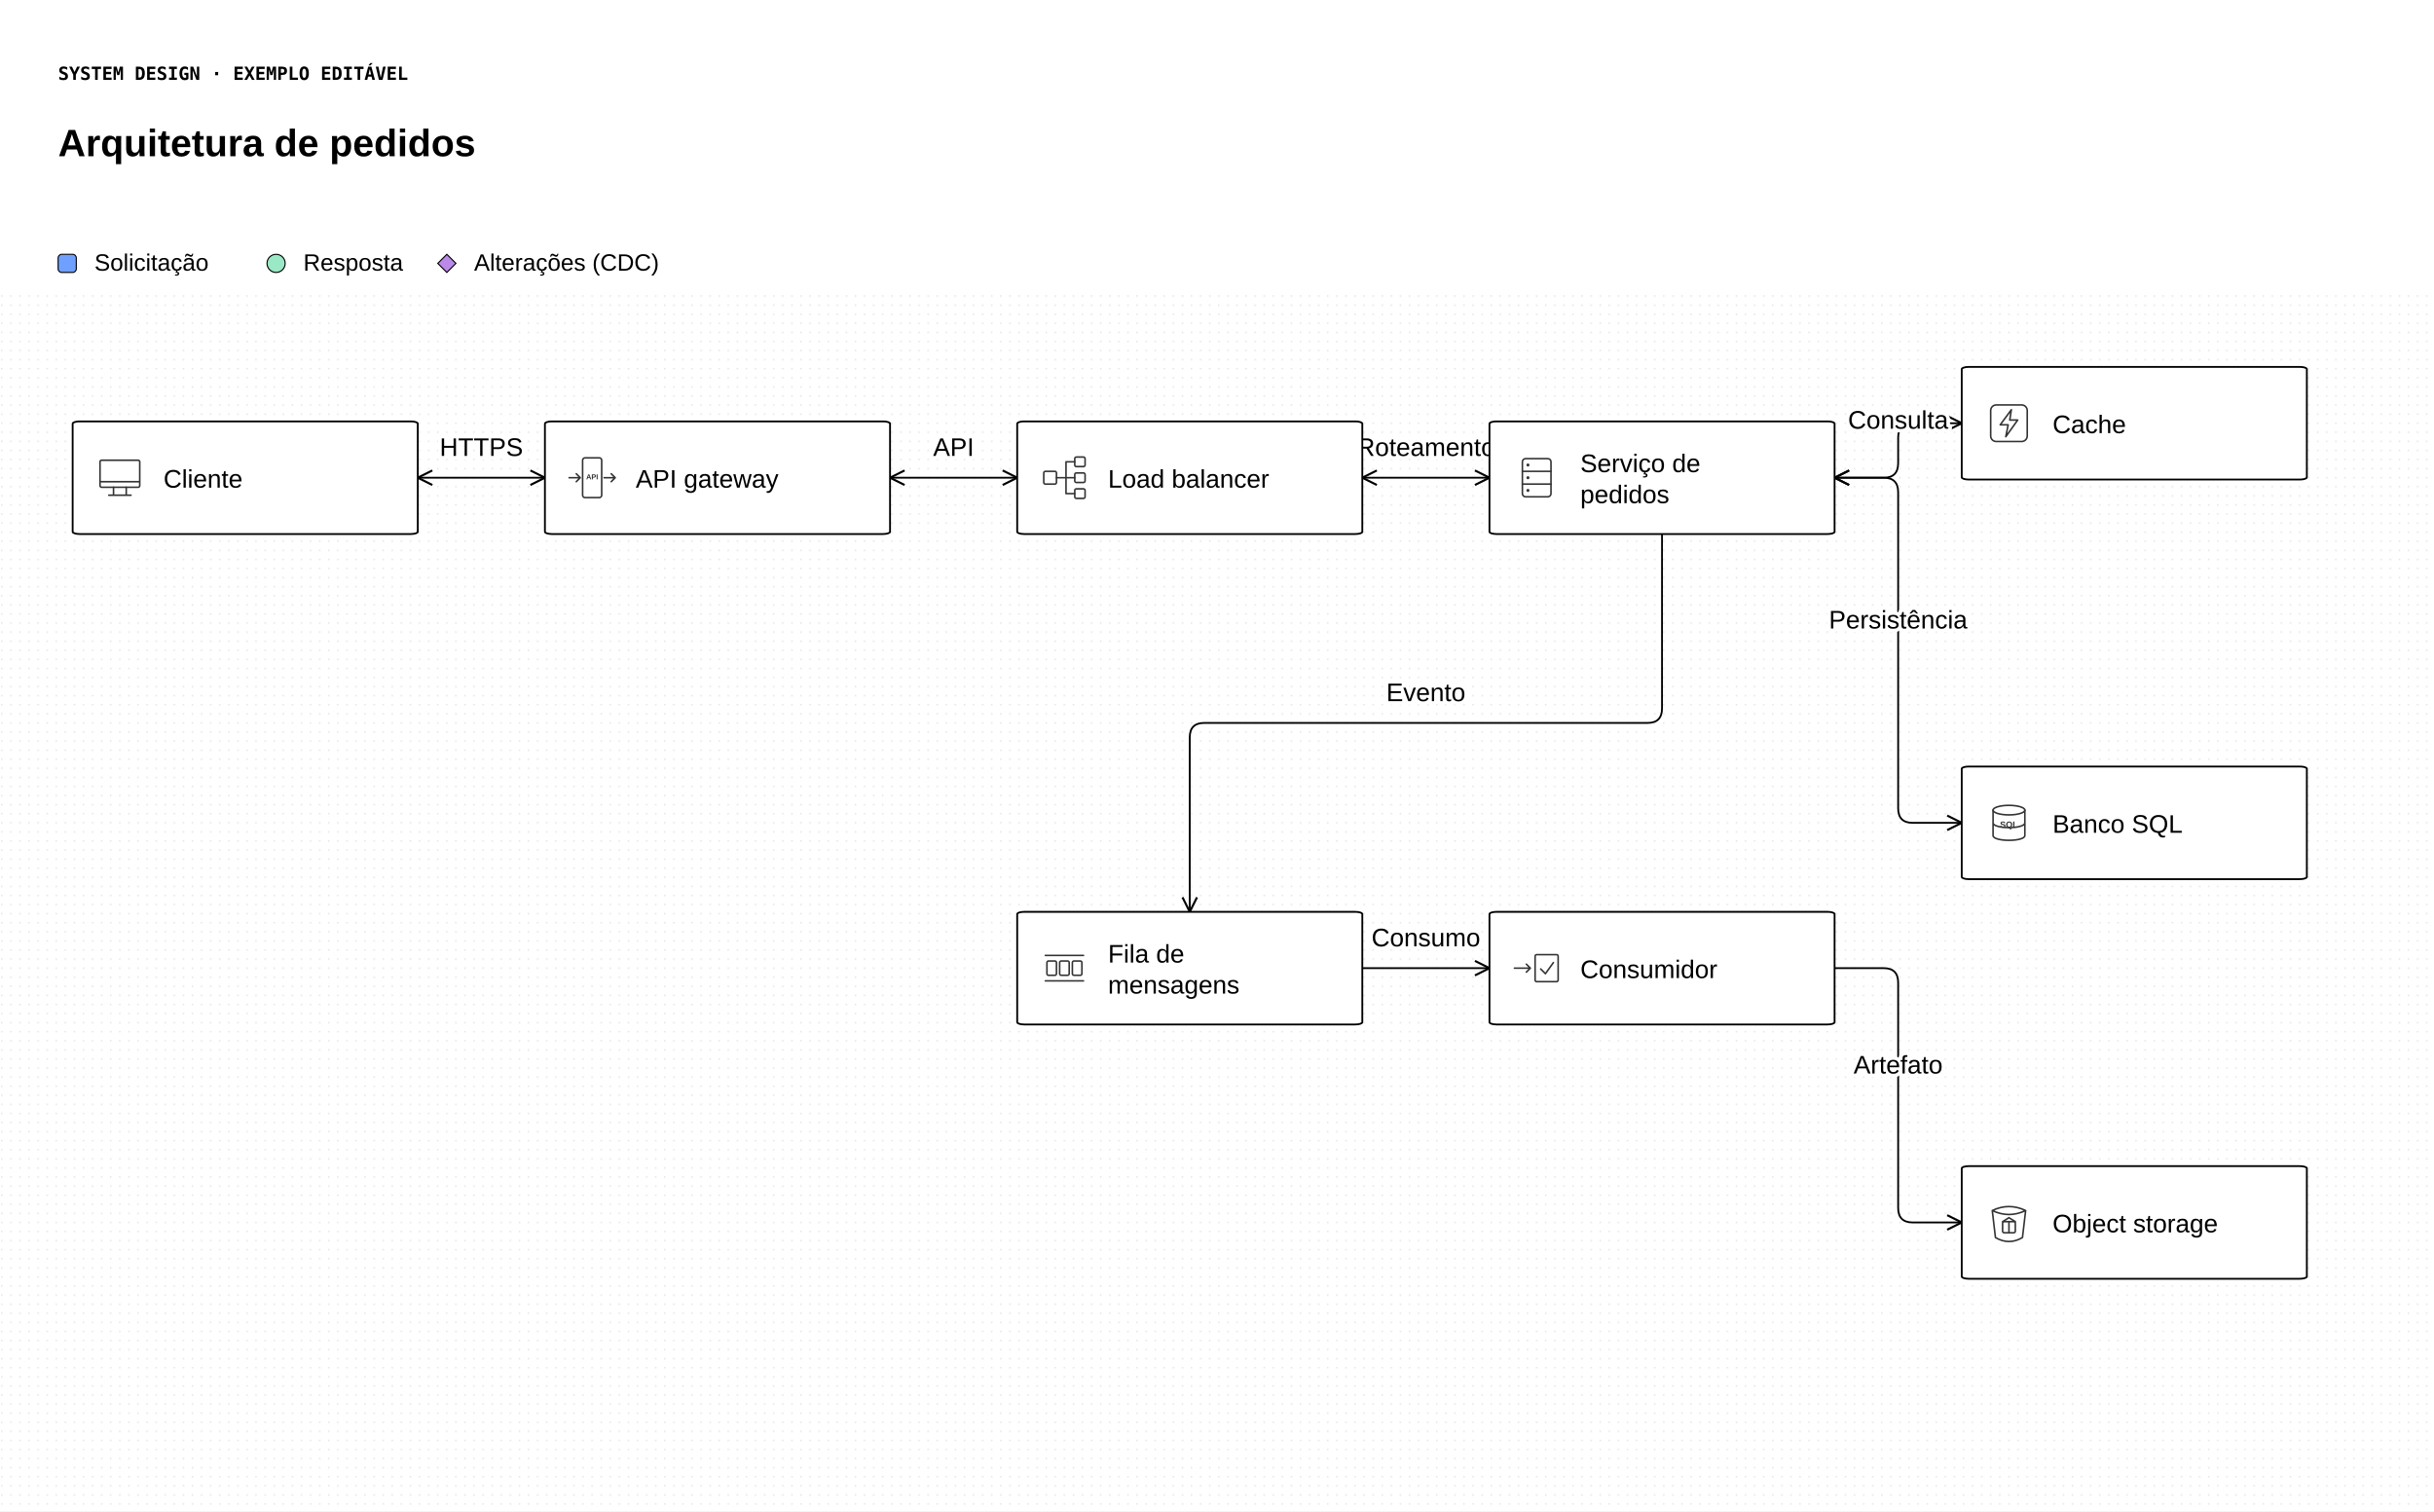
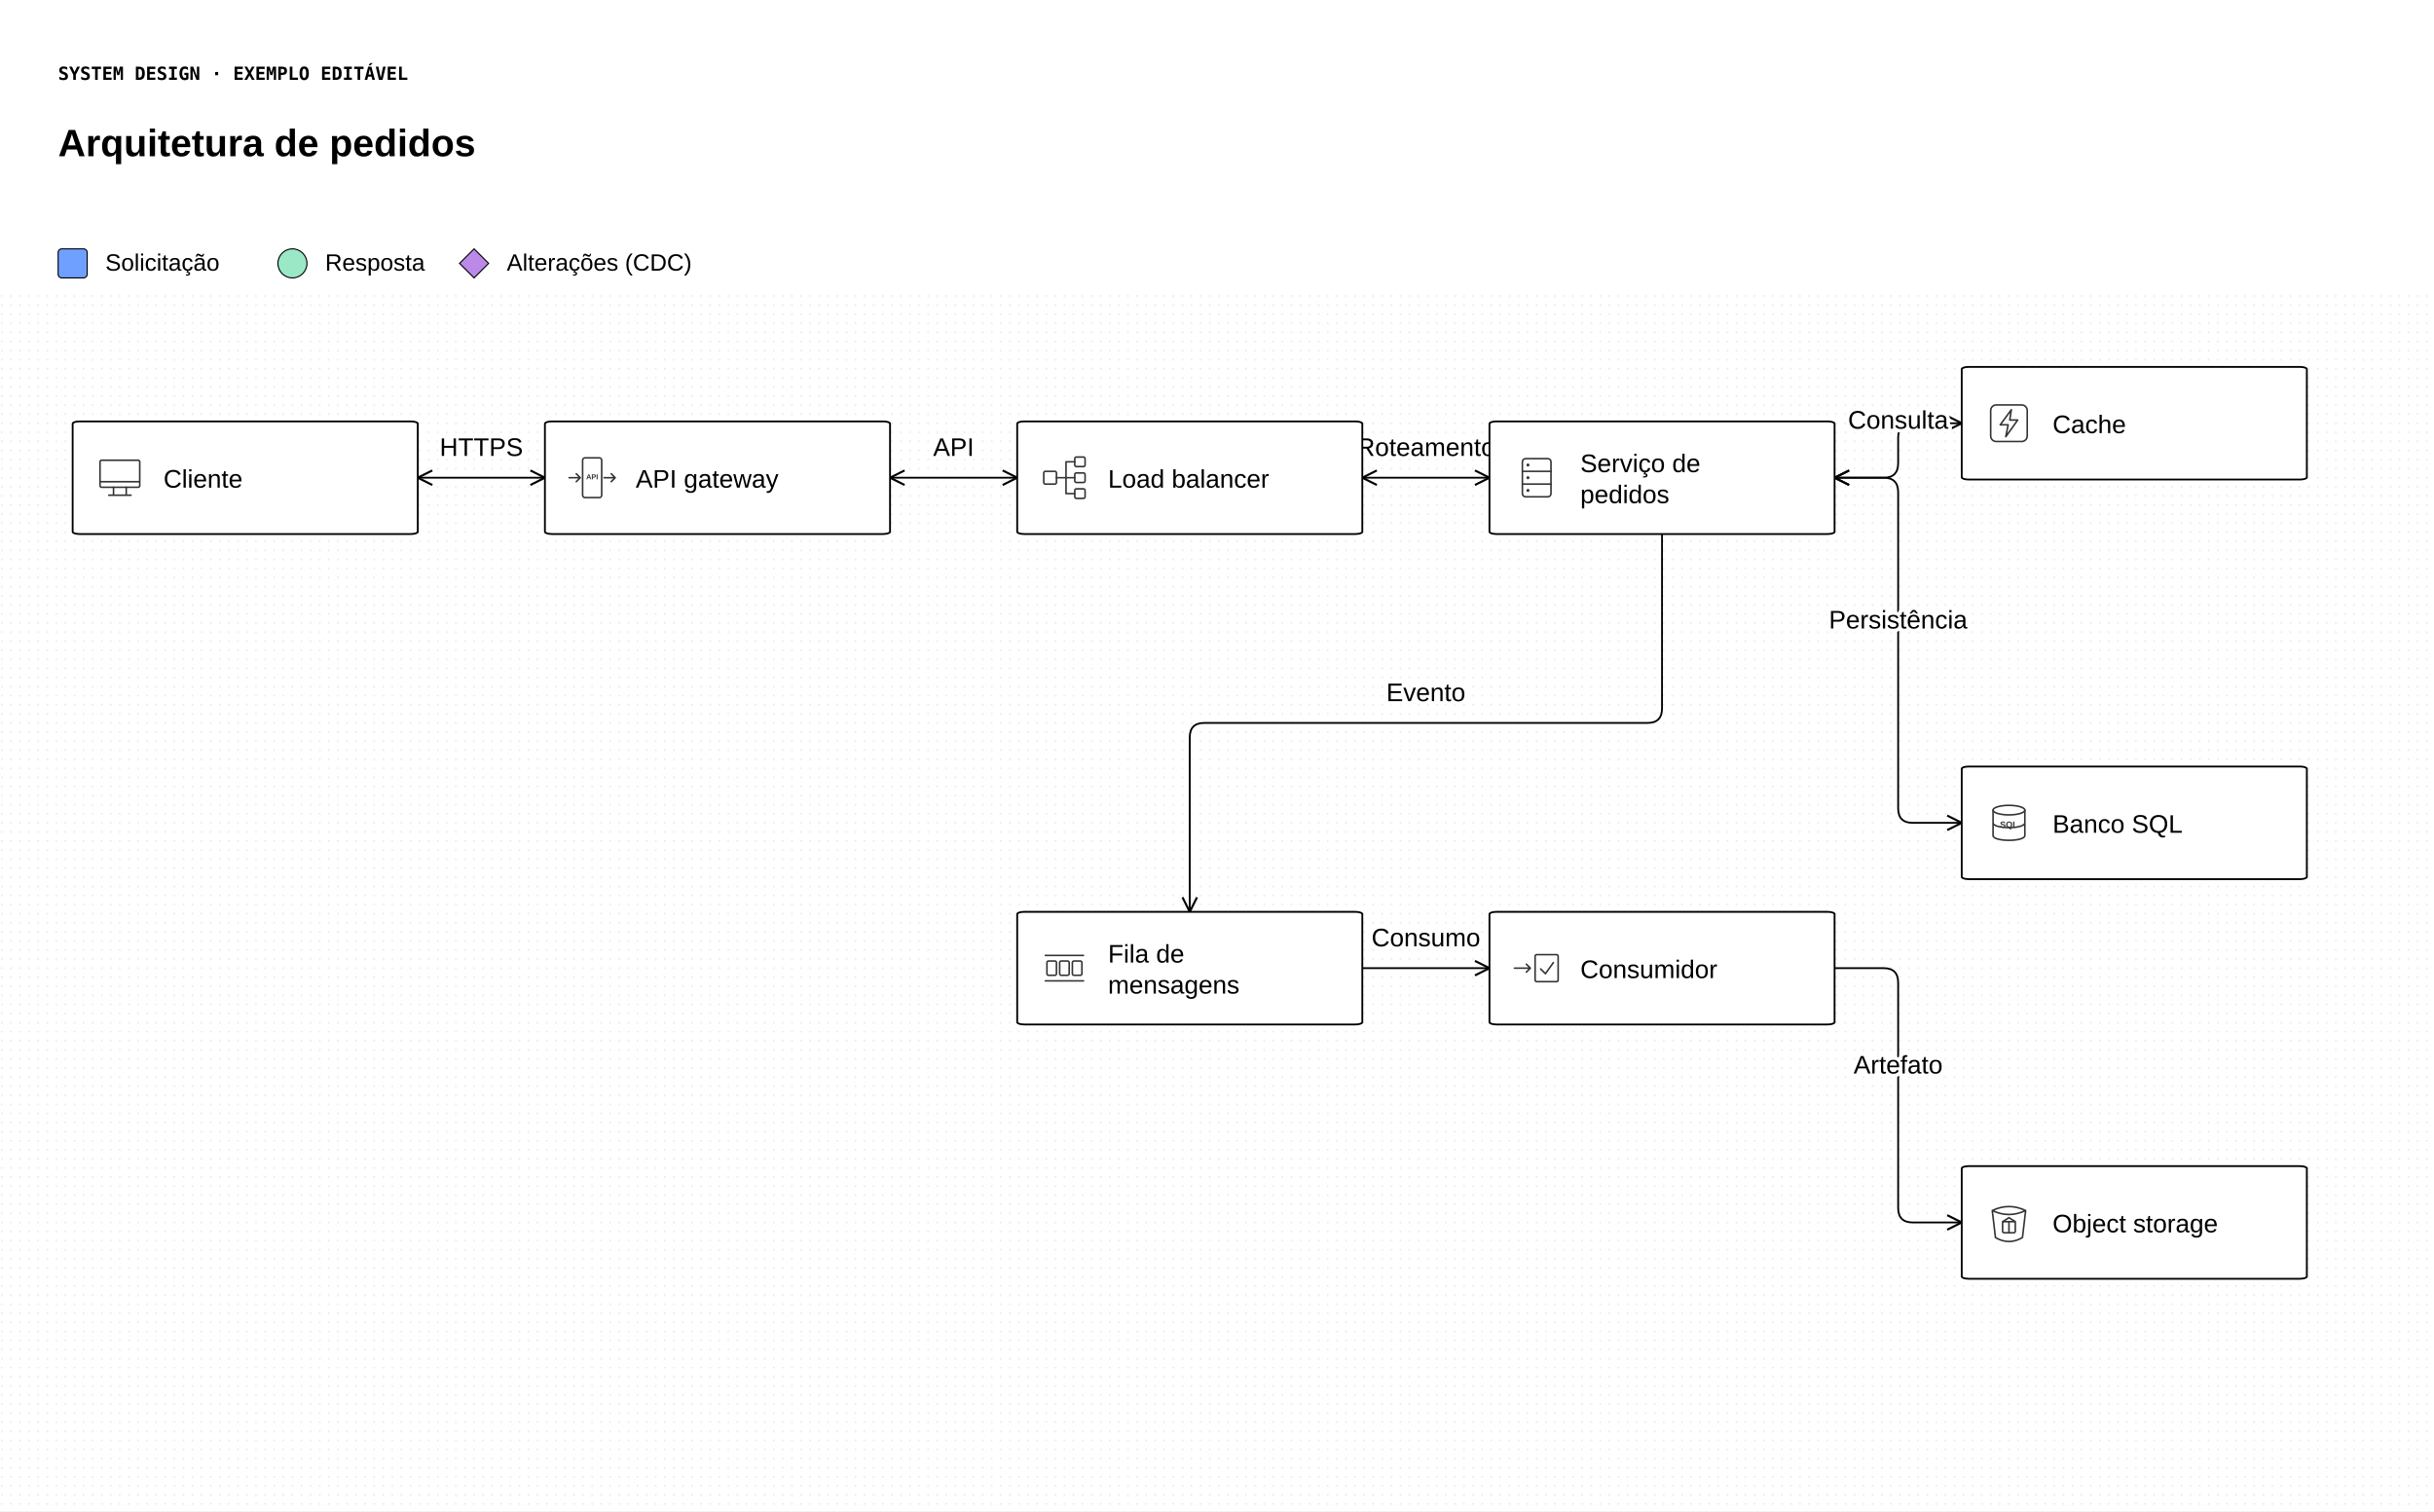
<svg xmlns="http://www.w3.org/2000/svg" viewBox="0 0 1340 832" width="1340" height="832" role="img" aria-label="Arquitetura de pedidos">
  <style>:root{font-size:1rem}text{font-family:Arial,sans-serif;fill:#000}.kicker{font-family:monospace;font-size:10px;font-weight:600}.figure-title{font-size:21px;font-weight:700}.description{font-size:13px}.legend-label{font-size:13px}.edge-label{paint-order:stroke;stroke:white;stroke-width:4px;stroke-linejoin:round}.rail{fill:none;stroke:black;stroke-width:1;stroke-linecap:round;stroke-linejoin:round}.node-shape{stroke-linejoin:round}.selection{fill:none;stroke:#1675df;stroke-width:1.5;stroke-dasharray:4 3;pointer-events:none}.hit{stroke:transparent;stroke-width:16;fill:none;cursor:pointer}.node{cursor:move}.node text,.icon,.packet,.flow-token{pointer-events:none}.flow-token{overflow:visible}.resize{fill:white;stroke:#1675df;cursor:nwse-resize}.port{fill:white;stroke:#2563eb;stroke-width:1.5;opacity:0;cursor:crosshair}.node:hover&gt;.port,.node.selected&gt;.port,.connecting .port{opacity:1}.diagram-controls{cursor:pointer}@media(prefers-reduced-motion:reduce){.packet{display:none}.protocol-packet{display:inline;opacity:.5!important}}</style>
  <defs>
    <pattern id="af-grid" width="5" height="5" patternUnits="userSpaceOnUse">
      <circle cx="1" cy="1" r=".45" fill="#e2e2e2" />
    </pattern>
    <marker id="af-edge-0-arrow" viewBox="0 0 10 10" markerWidth="10" markerHeight="10" refX="9" refY="5" orient="auto-start-reverse" markerUnits="userSpaceOnUse">
      <path d="M1 1L9 5L1 9" fill="none" stroke="#000000" stroke-width="1.15" />
    </marker>
    <marker id="af-edge-1-arrow" viewBox="0 0 10 10" markerWidth="10" markerHeight="10" refX="9" refY="5" orient="auto-start-reverse" markerUnits="userSpaceOnUse">
      <path d="M1 1L9 5L1 9" fill="none" stroke="#000000" stroke-width="1.15" />
    </marker>
    <marker id="af-edge-2-arrow" viewBox="0 0 10 10" markerWidth="10" markerHeight="10" refX="9" refY="5" orient="auto-start-reverse" markerUnits="userSpaceOnUse">
      <path d="M1 1L9 5L1 9" fill="none" stroke="#000000" stroke-width="1.15" />
    </marker>
    <marker id="af-edge-3-arrow" viewBox="0 0 10 10" markerWidth="10" markerHeight="10" refX="9" refY="5" orient="auto-start-reverse" markerUnits="userSpaceOnUse">
      <path d="M1 1L9 5L1 9" fill="none" stroke="#000000" stroke-width="1.15" />
    </marker>
    <marker id="af-edge-4-arrow" viewBox="0 0 10 10" markerWidth="10" markerHeight="10" refX="9" refY="5" orient="auto-start-reverse" markerUnits="userSpaceOnUse">
      <path d="M1 1L9 5L1 9" fill="none" stroke="#000000" stroke-width="1.15" />
    </marker>
    <marker id="af-edge-5-arrow" viewBox="0 0 10 10" markerWidth="10" markerHeight="10" refX="9" refY="5" orient="auto-start-reverse" markerUnits="userSpaceOnUse">
      <path d="M1 1L9 5L1 9" fill="none" stroke="#000000" stroke-width="1.15" />
    </marker>
    <marker id="af-edge-6-arrow" viewBox="0 0 10 10" markerWidth="10" markerHeight="10" refX="9" refY="5" orient="auto-start-reverse" markerUnits="userSpaceOnUse">
      <path d="M1 1L9 5L1 9" fill="none" stroke="#000000" stroke-width="1.15" />
    </marker>
    <marker id="af-edge-7-arrow" viewBox="0 0 10 10" markerWidth="10" markerHeight="10" refX="9" refY="5" orient="auto-start-reverse" markerUnits="userSpaceOnUse">
      <path d="M1 1L9 5L1 9" fill="none" stroke="#000000" stroke-width="1.15" />
    </marker>
  </defs>
  <rect width="1340" height="832" fill="white" />
  <text x="32" y="44" class="kicker">SYSTEM DESIGN · EXEMPLO EDITÁVEL</text>
  <text x="32" y="86" class="figure-title">Arquitetura de pedidos</text>
  <text x="32" y="115" class="description" />
-   <g class="legend-marker" data-legend="request" transform="translate(37 145)">
-     <rect x="-5" y="-5" width="10" height="10" rx="2" fill="#70a0ff" stroke="#000000" stroke-width=".6" />
-   </g>
-   <text x="52" y="149" class="legend-label">Solicitação</text>
-   <g class="legend-marker" data-legend="response" transform="translate(152 145)">
-     <circle cx="0" cy="0" r="5" fill="#9ae8c5" stroke="#000000" stroke-width=".6" />
-   </g>
-   <text x="167" y="149" class="legend-label">Resposta</text>
-   <g class="legend-marker" data-legend="cdc" transform="translate(246 145)">
-     <path d="M0 -5L5 0L0 5L-5 0Z" fill="#bb8ae8" stroke="#000000" stroke-width=".6" />
-   </g>
-   <text x="261" y="149" class="legend-label">Alterações (CDC)</text>
+   <g class="legend-marker" data-legend="request" transform="translate(40 145)">
+     <rect x="-8" y="-8" width="16" height="16" rx="2" fill="#70a0ff" stroke="#000000" stroke-width=".6" />
+   </g>
+   <text x="58" y="149" class="legend-label">Solicitação</text>
+   <g class="legend-marker" data-legend="response" transform="translate(161 145)">
+     <circle cx="0" cy="0" r="8" fill="#9ae8c5" stroke="#000000" stroke-width=".6" />
+   </g>
+   <text x="179" y="149" class="legend-label">Resposta</text>
+   <g class="legend-marker" data-legend="cdc" transform="translate(261 145)">
+     <path d="M0 -8L8 0L0 8L-8 0Z" fill="#bb8ae8" stroke="#000000" stroke-width=".6" />
+   </g>
+   <text x="279" y="149" class="legend-label">Alterações (CDC)</text>
  <g transform="translate(0 162)" id="af-board">
    <rect width="1340" height="670" fill="url(#af-grid)" />
    <path d="M230 101L257 101Q265 101 273 101L300 101" id="af-edge-0" class="rail" style="stroke:#000000;stroke-width:1" marker-end="url(#af-edge-0-arrow)" marker-start="url(#af-edge-0-arrow)" />
    <text x="265" y="89" class="edge-label" style="font-family:'Arial',Arial,sans-serif;font-size:14px;font-weight:400;font-style:normal;fill:#000000" text-anchor="middle">HTTPS</text>
    <path d="M490 101L517 101Q525 101 533 101L560 101" id="af-edge-1" class="rail" style="stroke:#000000;stroke-width:1" marker-end="url(#af-edge-1-arrow)" marker-start="url(#af-edge-1-arrow)" />
    <text x="525" y="89" class="edge-label" style="font-family:'Arial',Arial,sans-serif;font-size:14px;font-weight:400;font-style:normal;fill:#000000" text-anchor="middle">API</text>
    <path d="M750 101L777 101Q785 101 793 101L820 101" id="af-edge-2" class="rail" style="stroke:#000000;stroke-width:1" marker-end="url(#af-edge-2-arrow)" marker-start="url(#af-edge-2-arrow)" />
    <text x="785" y="89" class="edge-label" style="font-family:'Arial',Arial,sans-serif;font-size:14px;font-weight:400;font-style:normal;fill:#000000" text-anchor="middle">Roteamento</text>
    <path d="M1010 101L1037 101Q1045 101 1045 93L1045 79Q1045 71 1053 71L1080 71" id="af-edge-3" class="rail" style="stroke:#000000;stroke-width:1" marker-end="url(#af-edge-3-arrow)" marker-start="url(#af-edge-3-arrow)" />
    <text x="1045" y="74" class="edge-label" style="font-family:'Arial',Arial,sans-serif;font-size:14px;font-weight:400;font-style:normal;fill:#000000" text-anchor="middle">Consulta</text>
    <path d="M1010 101L1037 101Q1045 101 1045 109L1045 283Q1045 291 1053 291L1080 291" id="af-edge-4" class="rail" style="stroke:#000000;stroke-width:1" marker-end="url(#af-edge-4-arrow)" marker-start="url(#af-edge-4-arrow)" />
    <text x="1045" y="184" class="edge-label" style="font-family:'Arial',Arial,sans-serif;font-size:14px;font-weight:400;font-style:normal;fill:#000000" text-anchor="middle">Persistência</text>
    <path d="M915 132L915 228Q915 236 907 236L663 236Q655 236 655 244L655 340" id="af-edge-5" class="rail" style="stroke:#000000;stroke-width:1" marker-end="url(#af-edge-5-arrow)" />
    <text x="785" y="224" class="edge-label" style="font-family:'Arial',Arial,sans-serif;font-size:14px;font-weight:400;font-style:normal;fill:#000000" text-anchor="middle">Evento</text>
    <path d="M750 371L777 371Q785 371 793 371L820 371" id="af-edge-6" class="rail" style="stroke:#000000;stroke-width:1" marker-end="url(#af-edge-6-arrow)" />
    <text x="785" y="359" class="edge-label" style="font-family:'Arial',Arial,sans-serif;font-size:14px;font-weight:400;font-style:normal;fill:#000000" text-anchor="middle">Consumo</text>
    <path d="M1010 371L1037 371Q1045 371 1045 379L1045 503Q1045 511 1053 511L1080 511" id="af-edge-7" class="rail" style="stroke:#000000;stroke-width:1" marker-end="url(#af-edge-7-arrow)" />
    <text x="1045" y="429" class="edge-label" style="font-family:'Arial',Arial,sans-serif;font-size:14px;font-weight:400;font-style:normal;fill:#000000" text-anchor="middle">Artefato</text>
    <g class="node" data-node="client" transform="translate(40 70)">
      <svg width="190" height="62" viewBox="0 0 100 100" preserveAspectRatio="none" overflow="visible">
        <rect width="100" height="100" rx="2" fill="#ffffff" stroke="#000000" stroke-width="1" vector-effect="non-scaling-stroke" class="node-shape" />
      </svg>
      <g class="node-copy" transform="translate(50 22.46) scale(1) translate(0 0)">
        <text class="node-title" x="0" y="14" text-anchor="start" style="font-family:'Arial',Arial,sans-serif;font-size:14px;font-weight:400;font-style:normal;fill:#000000">Cliente</text>
      </g>
      <g class="icon" transform="translate(12 17) scale(0.4375)" style="color:#333333" fill="none" stroke="currentColor" stroke-width="2" stroke-linecap="round" stroke-linejoin="round">
        <rect x="7" y="10" width="50" height="34" rx="2" />
        <path d="M24 44V53M40 44V53M18 54H46M8 37H56" />
      </g>
    </g>
    <g class="node" data-node="gateway" transform="translate(300 70)">
      <svg width="190" height="62" viewBox="0 0 100 100" preserveAspectRatio="none" overflow="visible">
        <rect width="100" height="100" rx="2" fill="#ffffff" stroke="#000000" stroke-width="1" vector-effect="non-scaling-stroke" class="node-shape" />
      </svg>
      <g class="node-copy" transform="translate(50 22.46) scale(1) translate(0 0)">
        <text class="node-title" x="0" y="14" text-anchor="start" style="font-family:'Arial',Arial,sans-serif;font-size:14px;font-weight:400;font-style:normal;fill:#000000">API gateway</text>
      </g>
      <g class="icon" transform="translate(12 17) scale(0.4375)" style="color:#333333" fill="none" stroke="currentColor" stroke-width="2" stroke-linecap="round" stroke-linejoin="round">
        <rect x="20" y="7" width="24" height="50" rx="3" />
        <path d="M3 32H17m-5 -5 5 5-5 5" />
        <path d="M47 32H61m-5 -5 5 5-5 5" />
        <text x="32" y="34" text-anchor="middle" font-family="Arial,sans-serif" font-size="9" font-weight="700" fill="currentColor" style="fill:currentColor" stroke="none">API</text>
      </g>
    </g>
    <g class="node" data-node="lb" transform="translate(560 70)">
      <svg width="190" height="62" viewBox="0 0 100 100" preserveAspectRatio="none" overflow="visible">
        <rect width="100" height="100" rx="2" fill="#ffffff" stroke="#000000" stroke-width="1" vector-effect="non-scaling-stroke" class="node-shape" />
      </svg>
      <g class="node-copy" transform="translate(50 22.46) scale(1) translate(0 0)">
        <text class="node-title" x="0" y="14" text-anchor="start" style="font-family:'Arial',Arial,sans-serif;font-size:14px;font-weight:400;font-style:normal;fill:#000000">Load balancer</text>
      </g>
      <g class="icon" transform="translate(12 17) scale(0.4375)" style="color:#333333" fill="none" stroke="currentColor" stroke-width="2" stroke-linecap="round" stroke-linejoin="round">
        <rect x="6" y="24" width="16" height="16" rx="2" />
        <path d="M22 32H34V12H45M34 32H45M34 32V52H45" />
        <rect x="45" y="6" width="13" height="12" rx="2" />
        <rect x="45" y="26" width="13" height="12" rx="2" />
        <rect x="45" y="46" width="13" height="12" rx="2" />
      </g>
    </g>
    <g class="node" data-node="service" transform="translate(820 70)">
      <svg width="190" height="62" viewBox="0 0 100 100" preserveAspectRatio="none" overflow="visible">
        <rect width="100" height="100" rx="2" fill="#ffffff" stroke="#000000" stroke-width="1" vector-effect="non-scaling-stroke" class="node-shape" />
      </svg>
      <g class="node-copy" transform="translate(50 13.92) scale(1) translate(0 0)">
        <text class="node-title" x="0" y="14" text-anchor="start" style="font-family:'Arial',Arial,sans-serif;font-size:14px;font-weight:400;font-style:normal;fill:#000000">Serviço de</text>
        <text class="node-title" x="0" y="31.08" text-anchor="start" style="font-family:'Arial',Arial,sans-serif;font-size:14px;font-weight:400;font-style:normal;fill:#000000">pedidos</text>
      </g>
      <g class="icon" transform="translate(12 17) scale(0.4375)" style="color:#333333" fill="none" stroke="currentColor" stroke-width="2" stroke-linecap="round" stroke-linejoin="round">
        <rect x="14" y="8" width="36" height="48" rx="4" />
        <path d="M14 24.0H50M14 40.0H50" />
        <circle cx="21" cy="16.0" r="1" />
        <circle cx="21" cy="32.0" r="1" />
        <circle cx="21" cy="48.0" r="1" />
      </g>
    </g>
    <g class="node" data-node="cache" transform="translate(1080 40)">
      <svg width="190" height="62" viewBox="0 0 100 100" preserveAspectRatio="none" overflow="visible">
        <rect width="100" height="100" rx="2" fill="#ffffff" stroke="#000000" stroke-width="1" vector-effect="non-scaling-stroke" class="node-shape" />
      </svg>
      <g class="node-copy" transform="translate(50 22.46) scale(1) translate(0 0)">
        <text class="node-title" x="0" y="14" text-anchor="start" style="font-family:'Arial',Arial,sans-serif;font-size:14px;font-weight:400;font-style:normal;fill:#000000">Cache</text>
      </g>
      <g class="icon" transform="translate(12 17) scale(0.4375)" style="color:#333333" fill="none" stroke="currentColor" stroke-width="2" stroke-linecap="round" stroke-linejoin="round">
        <rect x="9" y="9" width="46" height="46" rx="7" />
        <path d="M35 15L21 34H31L28 49L43 28H33Z" />
      </g>
    </g>
    <g class="node" data-node="db" transform="translate(1080 260)">
      <svg width="190" height="62" viewBox="0 0 100 100" preserveAspectRatio="none" overflow="visible">
        <rect width="100" height="100" rx="2" fill="#ffffff" stroke="#000000" stroke-width="1" vector-effect="non-scaling-stroke" class="node-shape" />
      </svg>
      <g class="node-copy" transform="translate(50 22.46) scale(1) translate(0 0)">
        <text class="node-title" x="0" y="14" text-anchor="start" style="font-family:'Arial',Arial,sans-serif;font-size:14px;font-weight:400;font-style:normal;fill:#000000">Banco SQL</text>
      </g>
      <g class="icon" transform="translate(12 17) scale(0.4375)" style="color:#333333" fill="none" stroke="currentColor" stroke-width="2" stroke-linecap="round" stroke-linejoin="round">
        <ellipse cx="32.0" cy="16" rx="20.0" ry="6" />
        <path d="M12 16V48C12 56 52 56 52 48V16M12 32.0C12 40.0 52 40.0 52 32.0" />
        <text x="32" y="38" text-anchor="middle" font-family="Arial,sans-serif" font-size="11" font-weight="700" fill="currentColor" style="fill:currentColor" stroke="none">SQL</text>
      </g>
    </g>
    <g class="node" data-node="queue" transform="translate(560 340)">
      <svg width="190" height="62" viewBox="0 0 100 100" preserveAspectRatio="none" overflow="visible">
        <rect width="100" height="100" rx="2" fill="#ffffff" stroke="#000000" stroke-width="1" vector-effect="non-scaling-stroke" class="node-shape" />
      </svg>
      <g class="node-copy" transform="translate(50 13.92) scale(1) translate(0 0)">
        <text class="node-title" x="0" y="14" text-anchor="start" style="font-family:'Arial',Arial,sans-serif;font-size:14px;font-weight:400;font-style:normal;fill:#000000">Fila de</text>
        <text class="node-title" x="0" y="31.08" text-anchor="start" style="font-family:'Arial',Arial,sans-serif;font-size:14px;font-weight:400;font-style:normal;fill:#000000">mensagens</text>
      </g>
      <g class="icon" transform="translate(12 17) scale(0.4375)" style="color:#333333" fill="none" stroke="currentColor" stroke-width="2" stroke-linecap="round" stroke-linejoin="round">
        <path d="M8 16H56M8 48H56" />
        <rect x="10" y="23" width="12" height="18" rx="2" />
        <rect x="26" y="23" width="12" height="18" rx="2" />
        <rect x="42" y="23" width="12" height="18" rx="2" />
      </g>
    </g>
    <g class="node" data-node="worker" transform="translate(820 340)">
      <svg width="190" height="62" viewBox="0 0 100 100" preserveAspectRatio="none" overflow="visible">
        <rect width="100" height="100" rx="2" fill="#ffffff" stroke="#000000" stroke-width="1" vector-effect="non-scaling-stroke" class="node-shape" />
      </svg>
      <g class="node-copy" transform="translate(50 22.46) scale(1) translate(0 0)">
        <text class="node-title" x="0" y="14" text-anchor="start" style="font-family:'Arial',Arial,sans-serif;font-size:14px;font-weight:400;font-style:normal;fill:#000000">Consumidor</text>
      </g>
      <g class="icon" transform="translate(12 17) scale(0.4375)" style="color:#333333" fill="none" stroke="currentColor" stroke-width="2" stroke-linecap="round" stroke-linejoin="round">
        <path d="M4 32H24m-5 -5 5 5-5 5" />
        <rect x="30" y="15" width="29" height="34" rx="2" />
        <path d="M37 33l6 6 10-14" />
      </g>
    </g>
    <g class="node" data-node="storage" transform="translate(1080 480)">
      <svg width="190" height="62" viewBox="0 0 100 100" preserveAspectRatio="none" overflow="visible">
        <rect width="100" height="100" rx="2" fill="#ffffff" stroke="#000000" stroke-width="1" vector-effect="non-scaling-stroke" class="node-shape" />
      </svg>
      <g class="node-copy" transform="translate(50 22.46) scale(1) translate(0 0)">
        <text class="node-title" x="0" y="14" text-anchor="start" style="font-family:'Arial',Arial,sans-serif;font-size:14px;font-weight:400;font-style:normal;fill:#000000">Object storage</text>
      </g>
      <g class="icon" transform="translate(12 17) scale(0.4375)" style="color:#333333" fill="none" stroke="currentColor" stroke-width="2" stroke-linecap="round" stroke-linejoin="round">
        <path d="M11 17Q32 7 53 17L49 51Q32 61 15 51ZM11 17Q32 27 53 17" />
        <rect x="24" y="31" width="16" height="14" rx="2" />
        <path d="M24 31l8-5 8 5M32 31V45" />
      </g>
    </g>
    <g class="packet" data-stream="0-0-0" opacity="0">
-       <rect x="-5" y="-5" width="10" height="10" rx="2" fill="#70a0ff" stroke="#000000" stroke-width=".6" />
+       <rect x="-8" y="-8" width="16" height="16" rx="2" fill="#70a0ff" stroke="#000000" stroke-width=".6" />
      <animateMotion dur="6s" begin="0s" calcMode="linear" repeatCount="indefinite" rotate="auto">
        <mpath href="#af-edge-0" />
      </animateMotion>
      <animate attributeName="opacity" values="0;0.86;0.86;0" keyTimes="0;0.06;0.94;1" dur="6s" begin="0s" repeatCount="indefinite" />
    </g>
    <g class="packet" data-stream="0-1-0" opacity="0">
-       <circle cx="0" cy="0" r="5" fill="#9ae8c5" stroke="#000000" stroke-width=".6" />
+       <circle cx="0" cy="0" r="8" fill="#9ae8c5" stroke="#000000" stroke-width=".6" />
      <animateMotion dur="6s" begin="0.22s" calcMode="linear" repeatCount="indefinite" rotate="auto" keyPoints="1;0" keyTimes="0;1">
        <mpath href="#af-edge-0" />
      </animateMotion>
      <animate attributeName="opacity" values="0;0.86;0.86;0" keyTimes="0;0.06;0.94;1" dur="6s" begin="0.22s" repeatCount="indefinite" />
    </g>
    <g class="packet" data-stream="1-0-0" opacity="0">
-       <rect x="-5" y="-5" width="10" height="10" rx="2" fill="#70a0ff" stroke="#000000" stroke-width=".6" />
+       <rect x="-8" y="-8" width="16" height="16" rx="2" fill="#70a0ff" stroke="#000000" stroke-width=".6" />
      <animateMotion dur="6s" begin="0.18s" calcMode="linear" repeatCount="indefinite" rotate="auto">
        <mpath href="#af-edge-1" />
      </animateMotion>
      <animate attributeName="opacity" values="0;0.86;0.86;0" keyTimes="0;0.06;0.94;1" dur="6s" begin="0.18s" repeatCount="indefinite" />
    </g>
    <g class="packet" data-stream="1-1-0" opacity="0">
-       <circle cx="0" cy="0" r="5" fill="#9ae8c5" stroke="#000000" stroke-width=".6" />
+       <circle cx="0" cy="0" r="8" fill="#9ae8c5" stroke="#000000" stroke-width=".6" />
      <animateMotion dur="6s" begin="0.4s" calcMode="linear" repeatCount="indefinite" rotate="auto" keyPoints="1;0" keyTimes="0;1">
        <mpath href="#af-edge-1" />
      </animateMotion>
      <animate attributeName="opacity" values="0;0.86;0.86;0" keyTimes="0;0.06;0.94;1" dur="6s" begin="0.4s" repeatCount="indefinite" />
    </g>
    <g class="packet" data-stream="2-0-0" opacity="0">
-       <rect x="-5" y="-5" width="10" height="10" rx="2" fill="#70a0ff" stroke="#000000" stroke-width=".6" />
+       <rect x="-8" y="-8" width="16" height="16" rx="2" fill="#70a0ff" stroke="#000000" stroke-width=".6" />
      <animateMotion dur="6s" begin="0.36s" calcMode="linear" repeatCount="indefinite" rotate="auto">
        <mpath href="#af-edge-2" />
      </animateMotion>
      <animate attributeName="opacity" values="0;0.86;0.86;0" keyTimes="0;0.06;0.94;1" dur="6s" begin="0.36s" repeatCount="indefinite" />
    </g>
    <g class="packet" data-stream="2-1-0" opacity="0">
-       <circle cx="0" cy="0" r="5" fill="#9ae8c5" stroke="#000000" stroke-width=".6" />
+       <circle cx="0" cy="0" r="8" fill="#9ae8c5" stroke="#000000" stroke-width=".6" />
      <animateMotion dur="6s" begin="0.58s" calcMode="linear" repeatCount="indefinite" rotate="auto" keyPoints="1;0" keyTimes="0;1">
        <mpath href="#af-edge-2" />
      </animateMotion>
      <animate attributeName="opacity" values="0;0.86;0.86;0" keyTimes="0;0.06;0.94;1" dur="6s" begin="0.58s" repeatCount="indefinite" />
    </g>
    <g class="packet" data-stream="3-0-0" opacity="0">
-       <rect x="-5" y="-5" width="10" height="10" rx="2" fill="#70a0ff" stroke="#000000" stroke-width=".6" />
+       <rect x="-8" y="-8" width="16" height="16" rx="2" fill="#70a0ff" stroke="#000000" stroke-width=".6" />
      <animateMotion dur="6s" begin="0.54s" calcMode="linear" repeatCount="indefinite" rotate="auto">
        <mpath href="#af-edge-3" />
      </animateMotion>
      <animate attributeName="opacity" values="0;0.86;0.86;0" keyTimes="0;0.06;0.94;1" dur="6s" begin="0.54s" repeatCount="indefinite" />
    </g>
    <g class="packet" data-stream="3-1-0" opacity="0">
-       <circle cx="0" cy="0" r="5" fill="#9ae8c5" stroke="#000000" stroke-width=".6" />
+       <circle cx="0" cy="0" r="8" fill="#9ae8c5" stroke="#000000" stroke-width=".6" />
      <animateMotion dur="6s" begin="0.76s" calcMode="linear" repeatCount="indefinite" rotate="auto" keyPoints="1;0" keyTimes="0;1">
        <mpath href="#af-edge-3" />
      </animateMotion>
      <animate attributeName="opacity" values="0;0.86;0.86;0" keyTimes="0;0.06;0.94;1" dur="6s" begin="0.76s" repeatCount="indefinite" />
    </g>
    <g class="packet" data-stream="4-0-0" opacity="0">
-       <rect x="-5" y="-5" width="10" height="10" rx="2" fill="#70a0ff" stroke="#000000" stroke-width=".6" />
+       <rect x="-8" y="-8" width="16" height="16" rx="2" fill="#70a0ff" stroke="#000000" stroke-width=".6" />
      <animateMotion dur="6s" begin="0.72s" calcMode="linear" repeatCount="indefinite" rotate="auto">
        <mpath href="#af-edge-4" />
      </animateMotion>
      <animate attributeName="opacity" values="0;0.86;0.86;0" keyTimes="0;0.06;0.94;1" dur="6s" begin="0.72s" repeatCount="indefinite" />
    </g>
    <g class="packet" data-stream="4-1-0" opacity="0">
-       <circle cx="0" cy="0" r="5" fill="#9ae8c5" stroke="#000000" stroke-width=".6" />
+       <circle cx="0" cy="0" r="8" fill="#9ae8c5" stroke="#000000" stroke-width=".6" />
      <animateMotion dur="6s" begin="0.94s" calcMode="linear" repeatCount="indefinite" rotate="auto" keyPoints="1;0" keyTimes="0;1">
        <mpath href="#af-edge-4" />
      </animateMotion>
      <animate attributeName="opacity" values="0;0.86;0.86;0" keyTimes="0;0.06;0.94;1" dur="6s" begin="0.94s" repeatCount="indefinite" />
    </g>
    <g class="packet" data-stream="5-0-0" opacity="0">
-       <path d="M0 -5L5 0L0 5L-5 0Z" fill="#bb8ae8" stroke="#000000" stroke-width=".6" />
+       <path d="M0 -8L8 0L0 8L-8 0Z" fill="#bb8ae8" stroke="#000000" stroke-width=".6" />
      <animateMotion dur="6s" begin="0.9s" calcMode="linear" repeatCount="indefinite" rotate="auto">
        <mpath href="#af-edge-5" />
      </animateMotion>
      <animate attributeName="opacity" values="0;0.86;0.86;0" keyTimes="0;0.06;0.94;1" dur="6s" begin="0.9s" repeatCount="indefinite" />
    </g>
    <g class="packet" data-stream="6-0-0" opacity="0">
-       <path d="M0 -5L5 0L0 5L-5 0Z" fill="#bb8ae8" stroke="#000000" stroke-width=".6" />
+       <path d="M0 -8L8 0L0 8L-8 0Z" fill="#bb8ae8" stroke="#000000" stroke-width=".6" />
      <animateMotion dur="6s" begin="1.08s" calcMode="linear" repeatCount="indefinite" rotate="auto">
        <mpath href="#af-edge-6" />
      </animateMotion>
      <animate attributeName="opacity" values="0;0.86;0.86;0" keyTimes="0;0.06;0.94;1" dur="6s" begin="1.08s" repeatCount="indefinite" />
    </g>
    <g class="packet" data-stream="7-0-0" opacity="0">
-       <path d="M0 -5L5 0L0 5L-5 0Z" fill="#bb8ae8" stroke="#000000" stroke-width=".6" />
+       <path d="M0 -8L8 0L0 8L-8 0Z" fill="#bb8ae8" stroke="#000000" stroke-width=".6" />
      <animateMotion dur="6s" begin="1.26s" calcMode="linear" repeatCount="indefinite" rotate="auto">
        <mpath href="#af-edge-7" />
      </animateMotion>
      <animate attributeName="opacity" values="0;0.86;0.86;0" keyTimes="0;0.06;0.94;1" dur="6s" begin="1.26s" repeatCount="indefinite" />
    </g>
  </g>
</svg>
